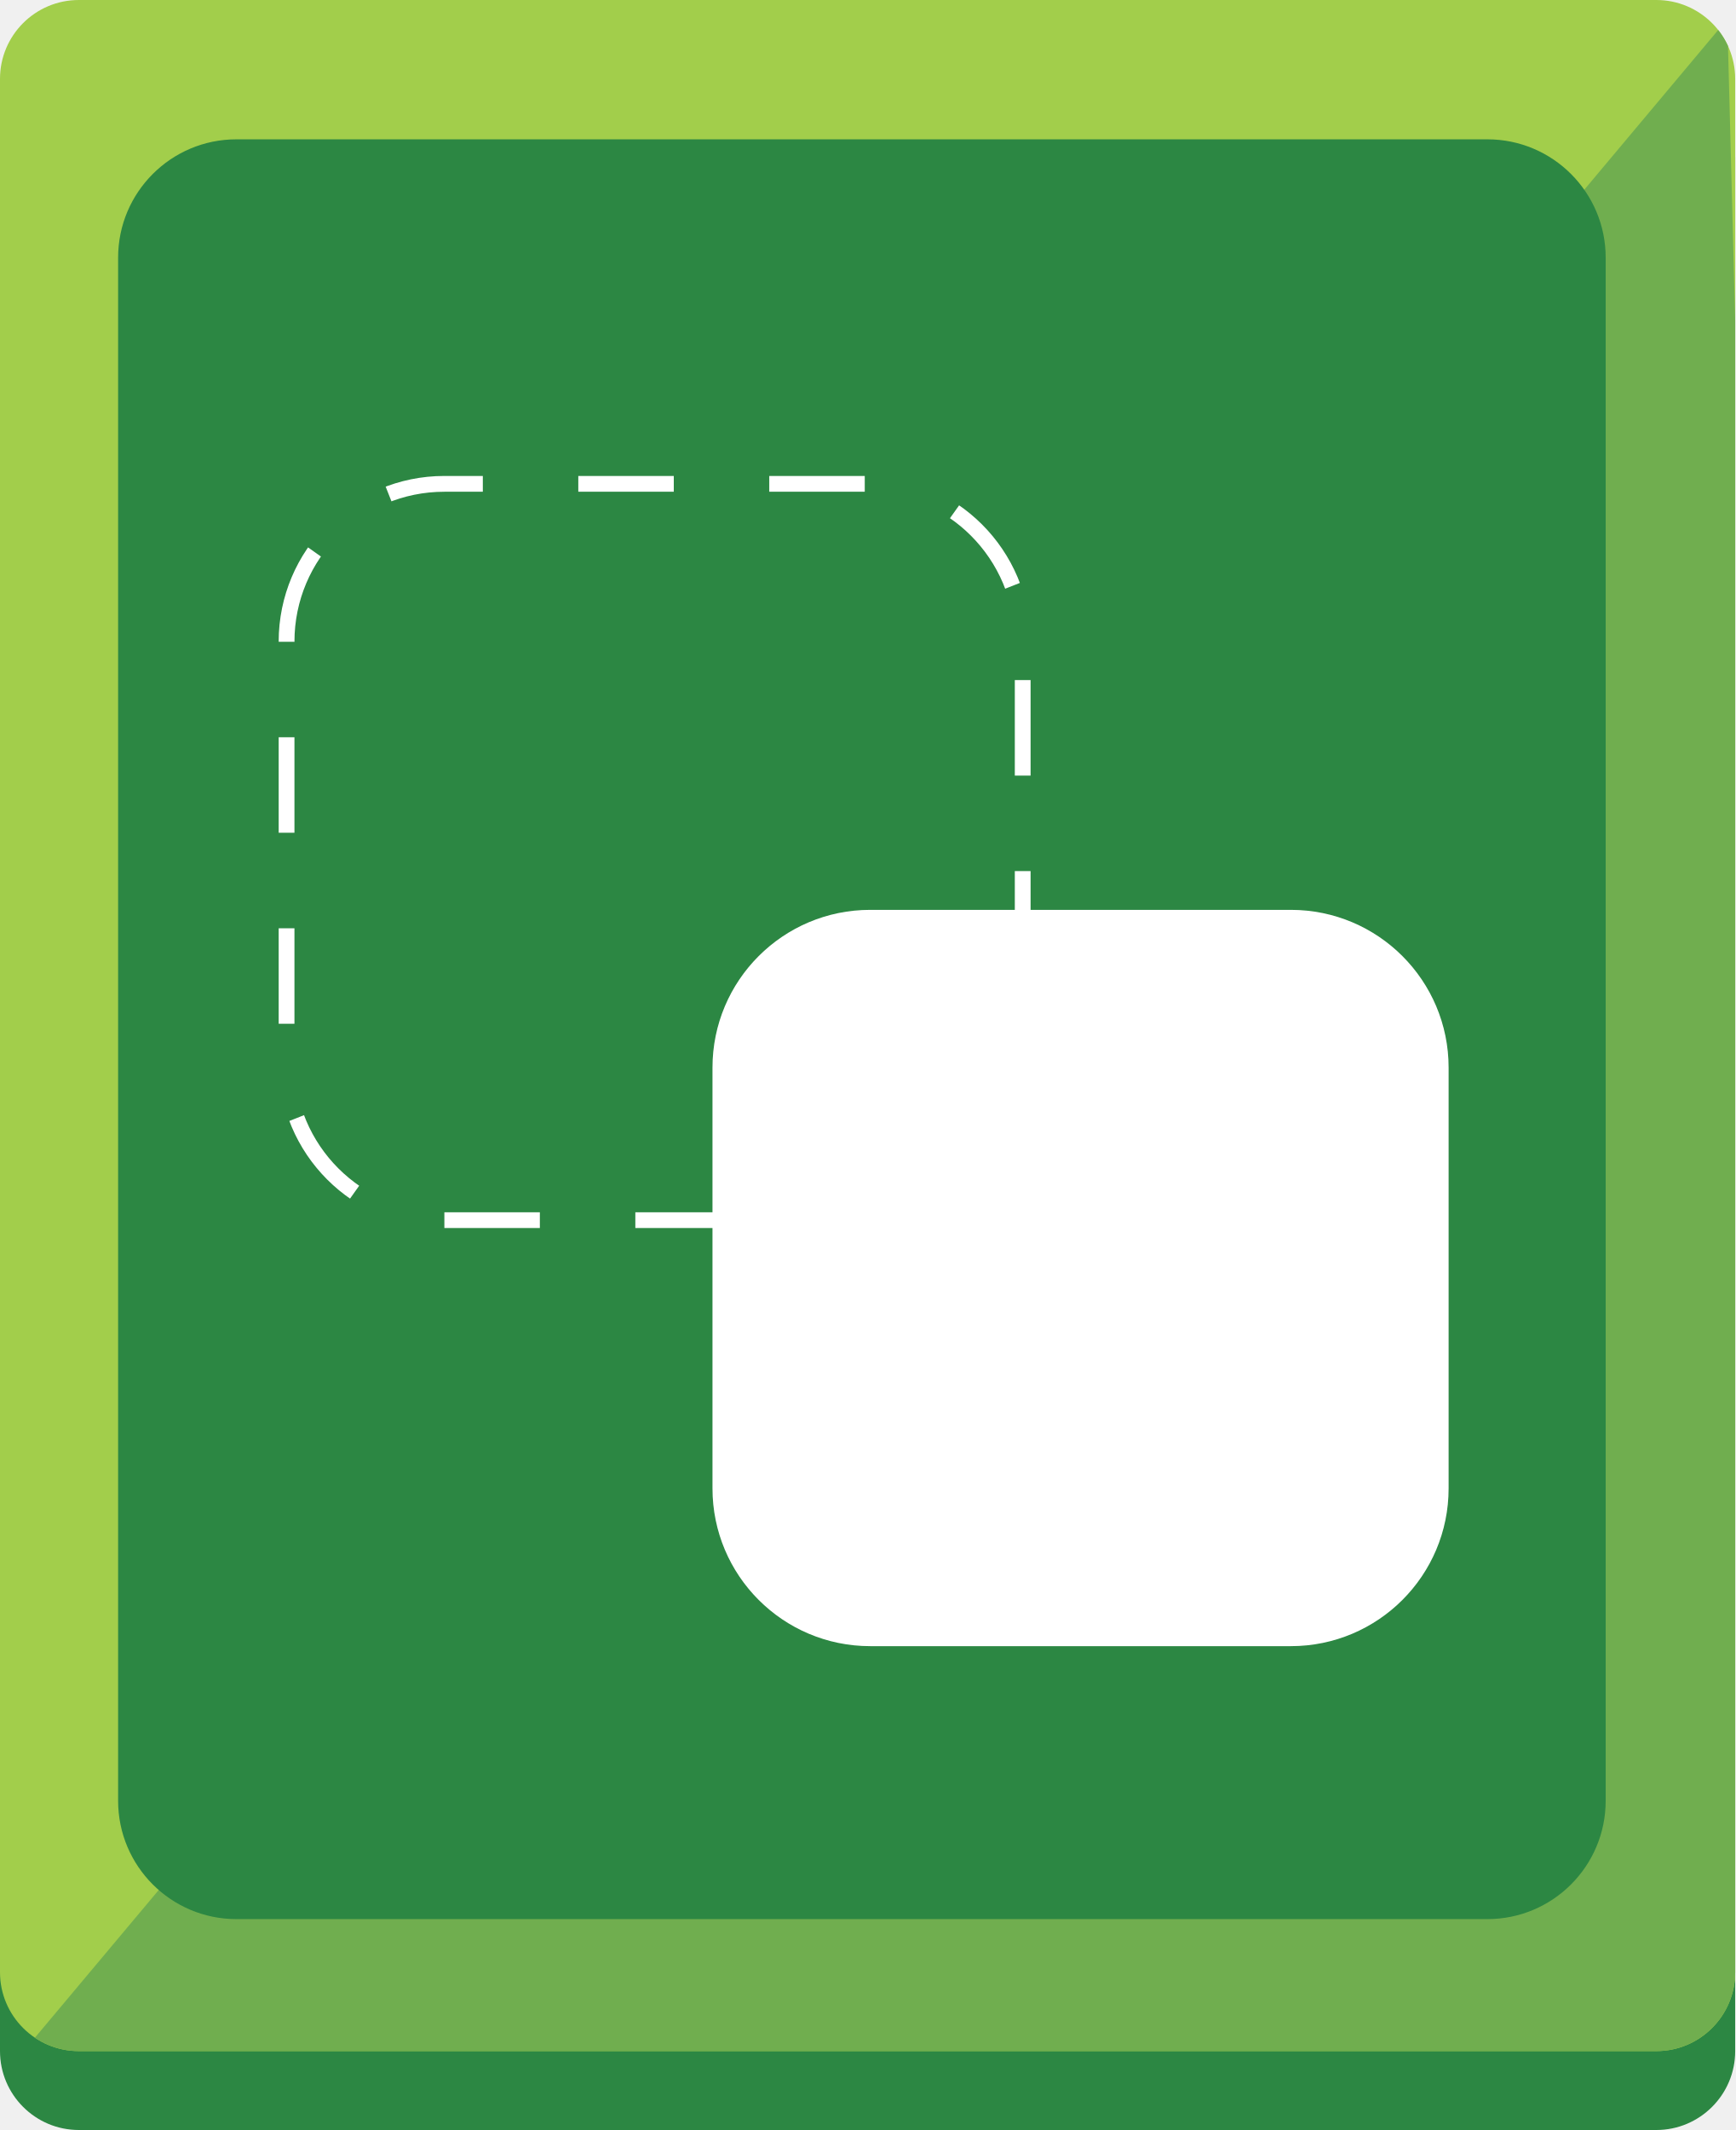
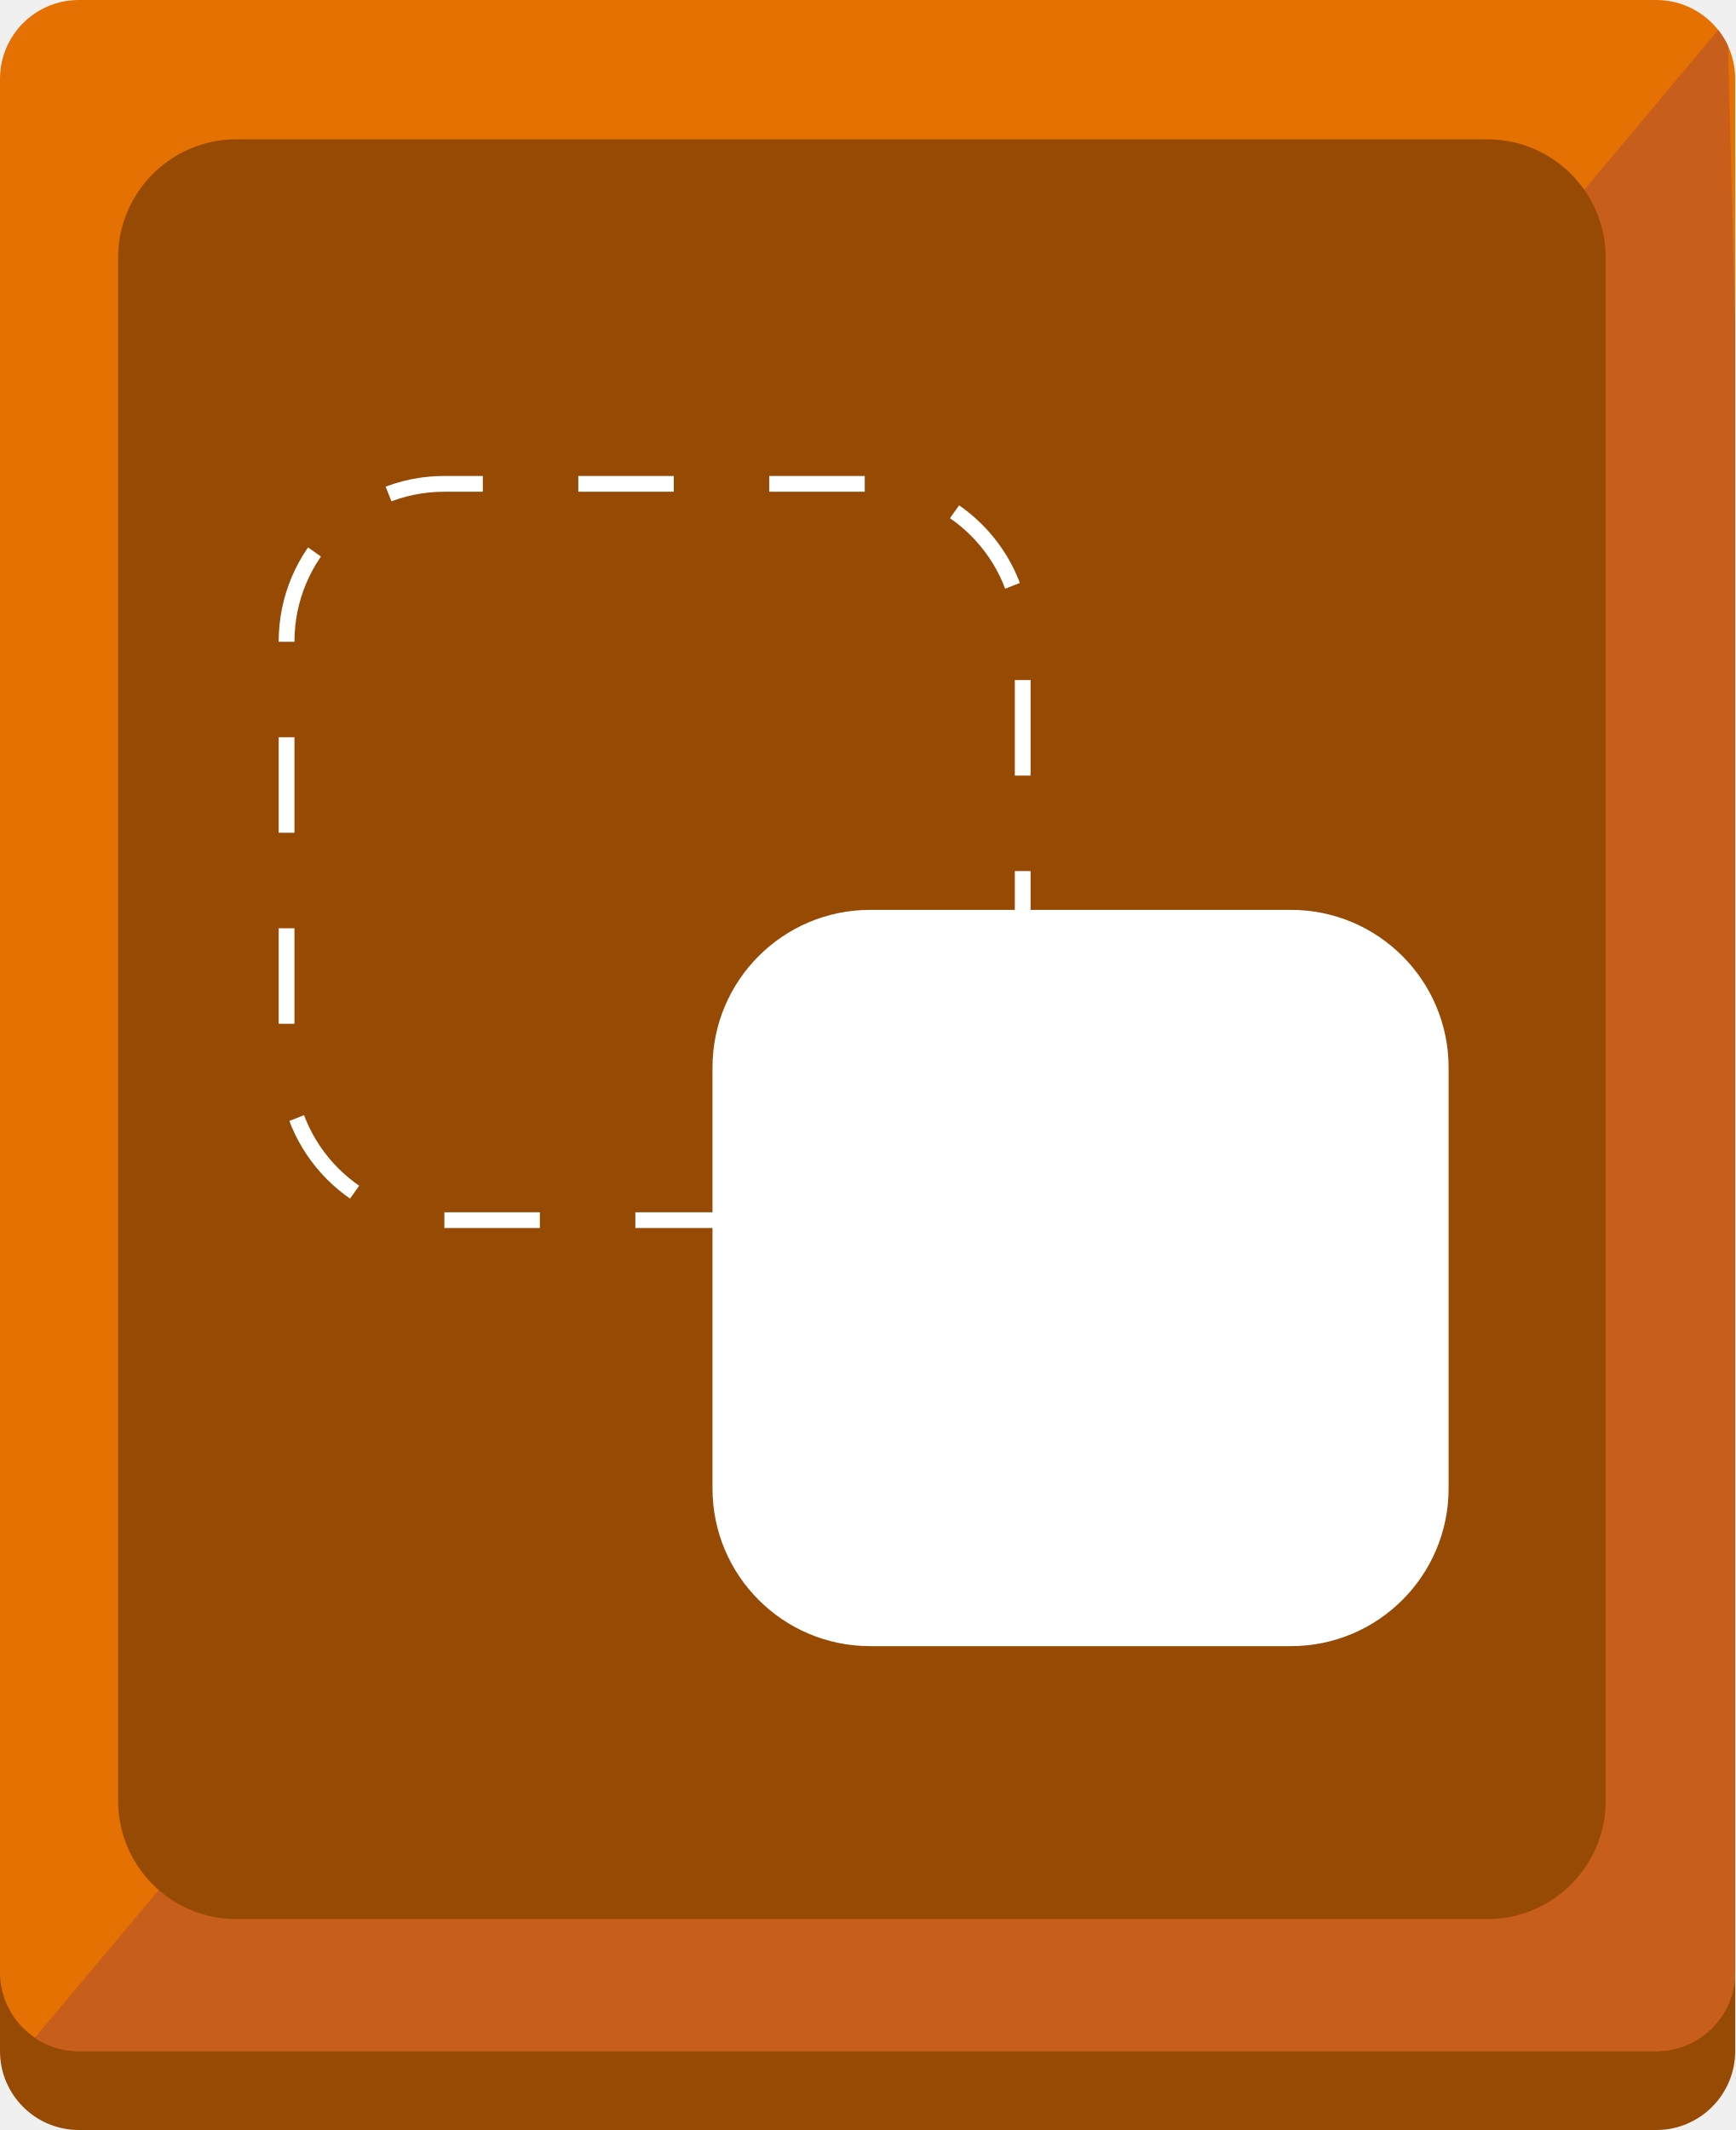
<svg xmlns="http://www.w3.org/2000/svg" xmlns:xlink="http://www.w3.org/1999/xlink" version="1.1" id="Layer_1" x="0px" y="0px" width="220px" height="270px" viewBox="0 0 220 270" enable-background="new 0 0 220 270" xml:space="preserve">
  <g>
    <g>
-       <path fill="#2C8743" d="M220,260c0,5.521-4.479,10-10,10H10c-5.523,0-10-4.479-10-10V20c0-5.523,4.477-10,10-10h200    c5.521,0,10,4.477,10,10V260z" />
-       <path fill="#A2CE4B" d="M220,250c0,5.521-4.479,10-10,10H10c-5.523,0-10-4.479-10-10V10C0,4.477,4.477,0,10,0h200    c5.521,0,10,4.477,10,10V250z" />
+       <path fill=" #964a03" d="M220,260c0,5.521-4.479,10-10,10H10c-5.523,0-10-4.479-10-10V20c0-5.523,4.477-10,10-10h200    c5.521,0,10,4.477,10,10V260z" />
+       <path fill="#E57102" d="M220,250c0,5.521-4.479,10-10,10H10c-5.523,0-10-4.479-10-10V10C0,4.477,4.477,0,10,0h200    c5.521,0,10,4.477,10,10V250z" />
      <g>
        <defs>
          <path id="SVGID_1_" d="M220,250c0,5.521-4.479,10-10,10H10c-5.523,0-10-4.479-10-10V10C0,4.477,4.477,0,10,0h200      c5.521,0,10,4.477,10,10V250z" />
        </defs>
        <clipPath id="SVGID_2_">
          <use xlink:href="#SVGID_1_" overflow="visible" />
        </clipPath>
-         <polygon clip-path="url(#SVGID_2_)" fill="#70AE4F" points="219,2.428 3,260 225.75,260    " />
+         <polygon clip-path="url(#SVGID_2_)" fill="#C85E1C" points="219,2.428 3,260 225.75,260    " />
      </g>
    </g>
-     <path fill-rule="evenodd" clip-rule="evenodd" fill="#2C8743" d="M203.581,228.267c0,8.284-6.716,15-15,15H29.975   c-8.284,0-15-6.716-15-15V32.661c0-8.284,6.716-15,15-15h158.606c8.284,0,15,6.716,15,15V228.267z" />
+     <path fill-rule="evenodd" clip-rule="evenodd" fill=" #964a03" d="M203.581,228.267c0,8.284-6.716,15-15,15H29.975   c-8.284,0-15-6.716-15-15V32.661c0-8.284,6.716-15,15-15h158.606c8.284,0,15,6.716,15,15V228.267z" />
  </g>
  <g>
    <path fill-rule="evenodd" clip-rule="evenodd" fill="#FFFFFF" d="M183.667,188.667c0,11.046-8.954,20-20,20h-53.333   c-11.046,0-20-8.954-20-20v-53.333c0-11.046,8.954-20,20-20h53.333c11.046,0,20,8.954,20,20V188.667z" />
    <g>
      <path fill="none" stroke="#FFFFFF" stroke-width="2" stroke-miterlimit="10" stroke-dasharray="12.106,12.106" d="    M129.667,134.667c0,11.046-8.954,20-20,20H56.333c-11.046,0-20-8.954-20-20V81.334c0-11.046,8.954-20,20-20h53.333    c11.046,0,20,8.954,20,20V134.667z" />
    </g>
  </g>
</svg>
